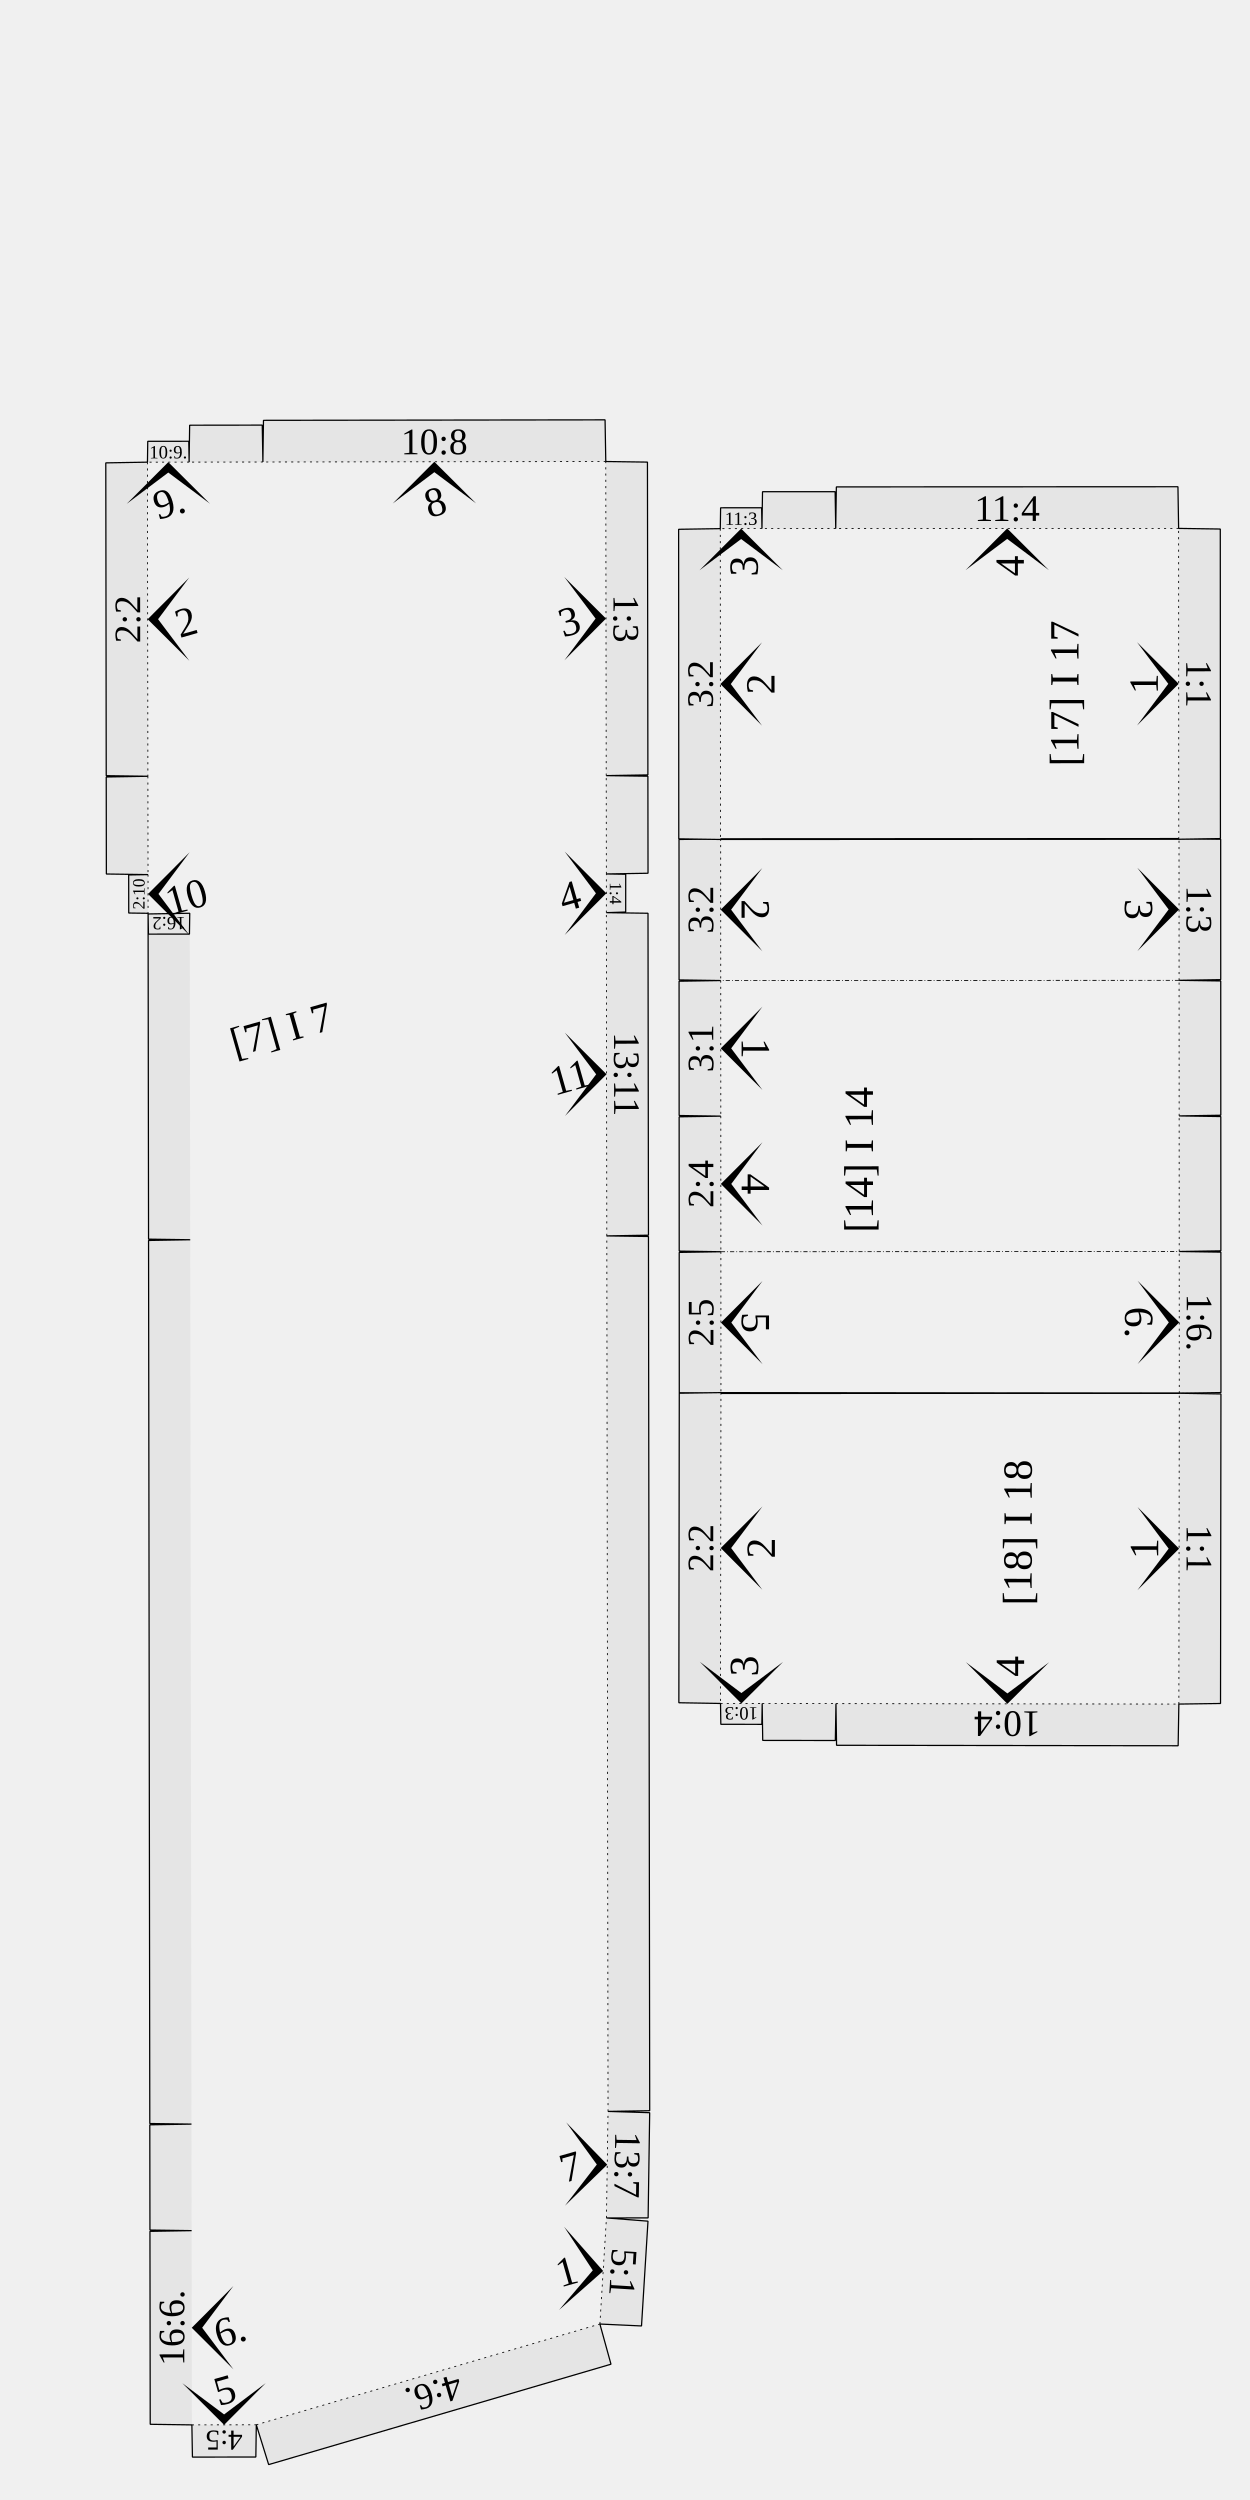
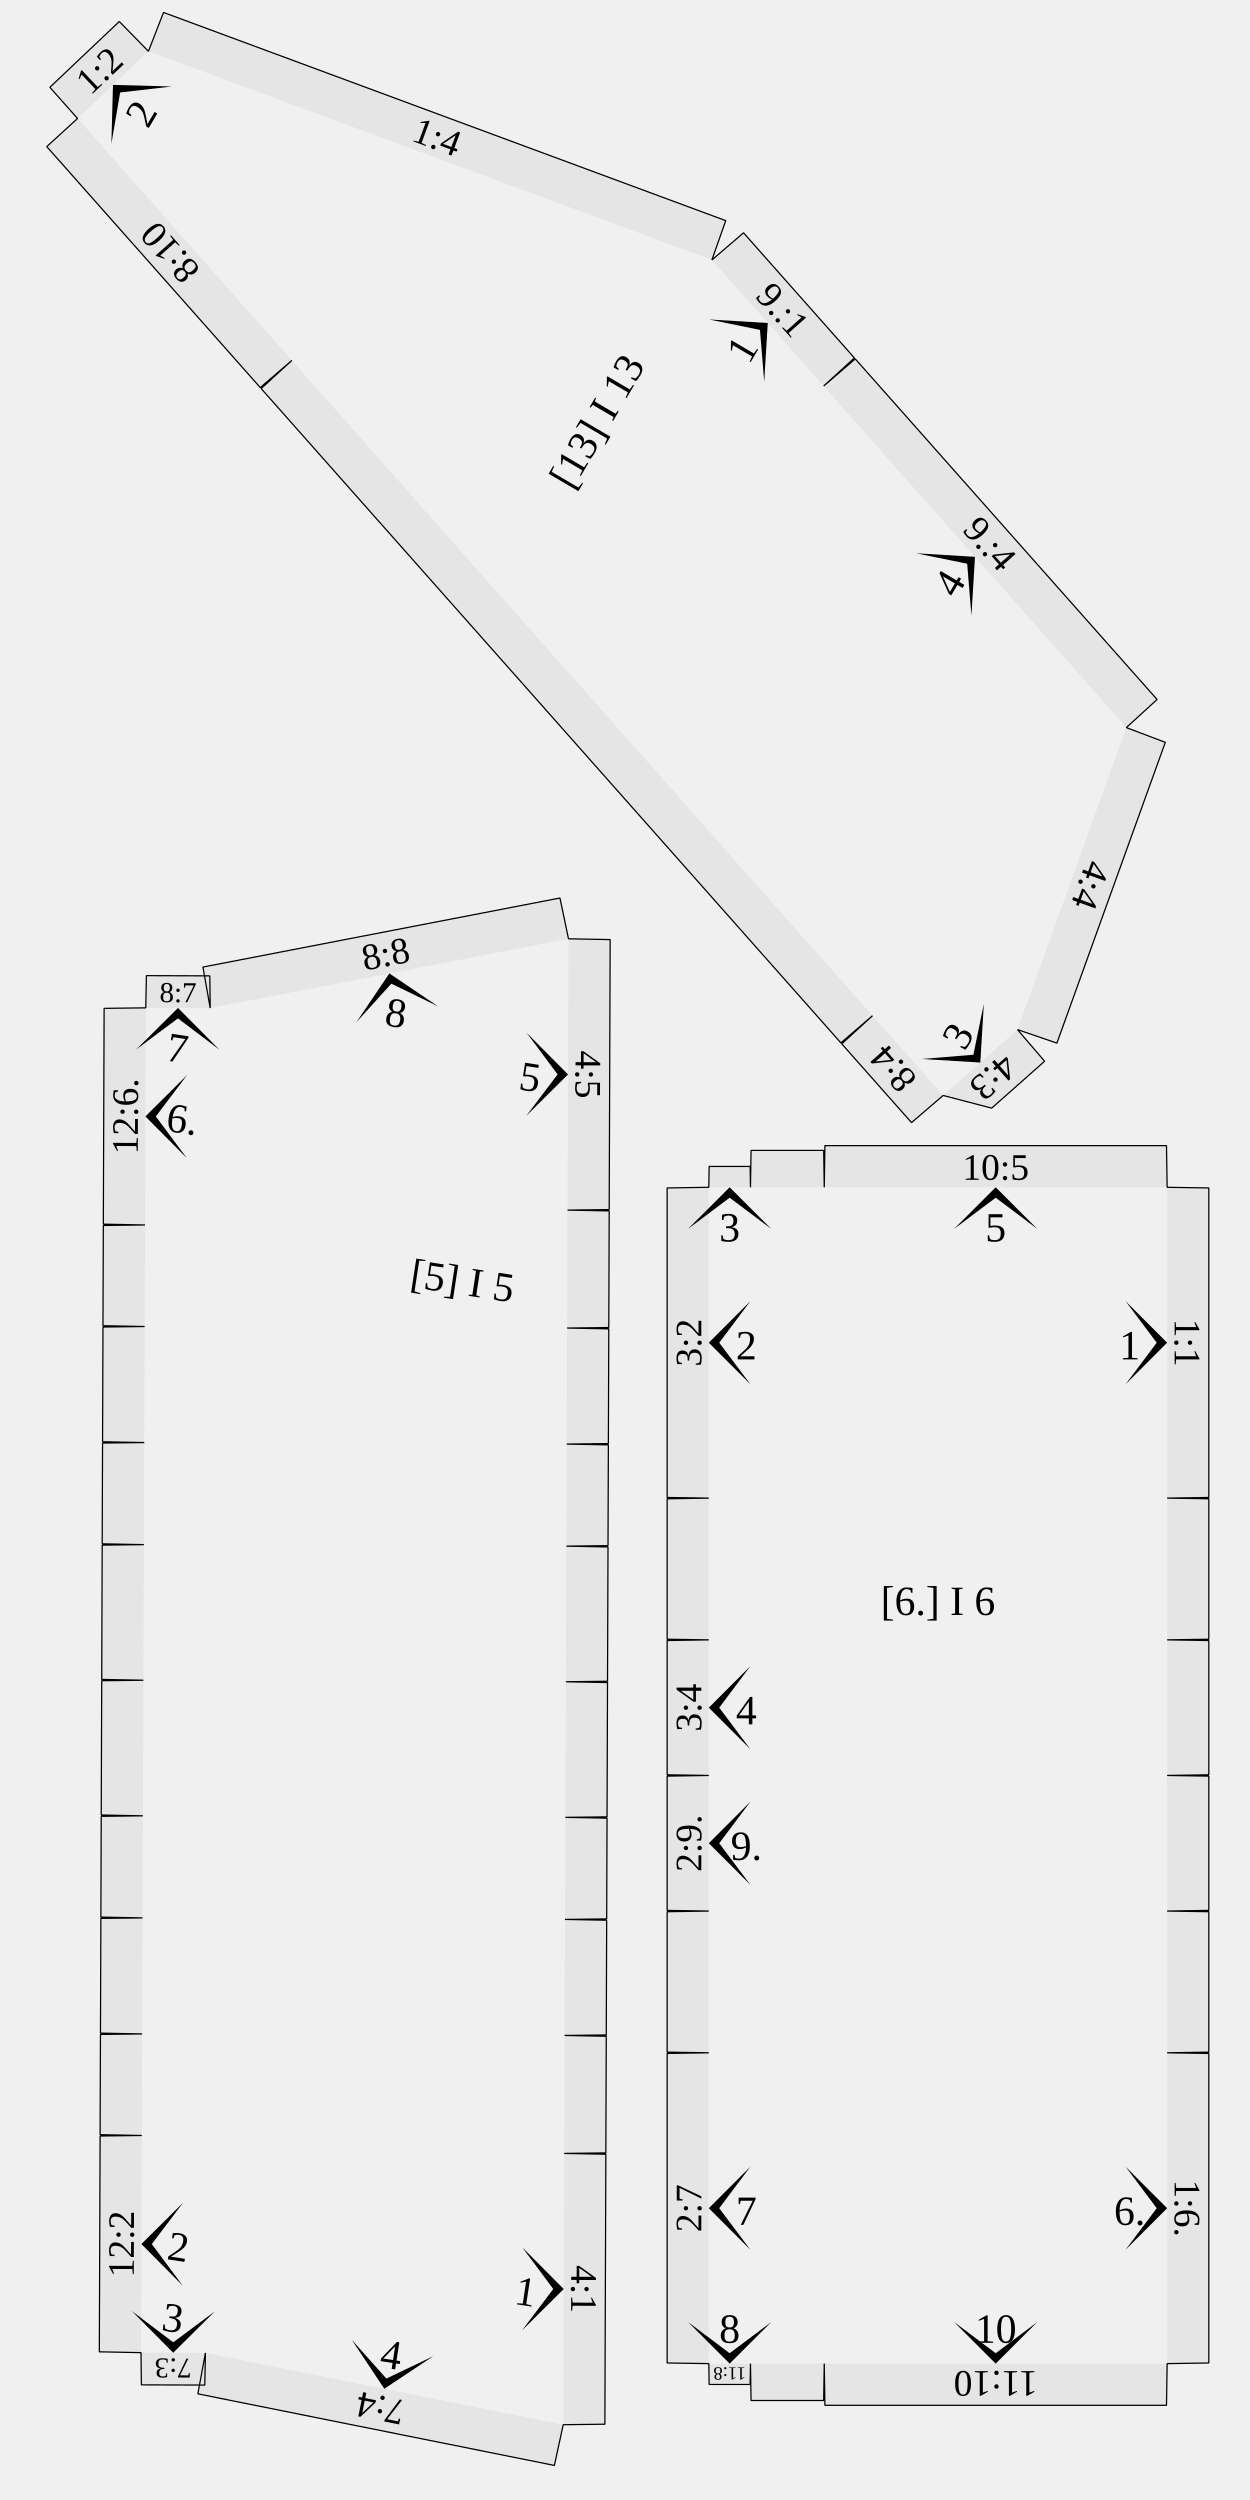
- <svg xmlns="http://www.w3.org/2000/svg" version="1.1" width="300.00mm" height="600.00mm" viewBox="0 0 300.00 600.00" id="svg2630">
-   <defs id="defs2634" />
-   <style type="text/css" id="style2476">
+ <svg xmlns="http://www.w3.org/2000/svg" version="1.1" width="300.00mm" height="600.00mm" viewBox="0 0 300.00 600.00" id="svg932">
+   <defs id="defs936" />
+   <style type="text/css" id="style824">
    path {
        fill: none;
        stroke-linecap: butt;
        stroke-linejoin: bevel;
        stroke-dasharray: none;
    }
    path.outer {
        stroke: #000000;
        stroke-dasharray: none;
        stroke-dashoffset: 0;
        stroke-width: 0.3;
        stroke-opacity: 1.0;
    }
    path.convex {
        stroke: #000000;
        stroke-dasharray: 0.50,1.00;
        stroke-dashoffset:0;
        stroke-width:0.2;
        stroke-opacity: 1.0
    }
    path.concave {
        stroke: #000000;
        stroke-dasharray: 1.00,0.50,0.20,0.50;
        stroke-dashoffset: 0;
        stroke-width: 0.2;
        stroke-opacity: 1.0
    }
    path.freestyle {
        stroke: #000000;
        stroke-dasharray: none;
        stroke-dashoffset: 0;
        stroke-width: 0.2;
        stroke-opacity: 1.0
    }
    path.outer_background {
        stroke: #ffffff;
        stroke-opacity: 1.0;
        stroke-width: 0.5
    }
    path.inner_background {
        stroke: #ffffff;
        stroke-opacity: 1.0;
        stroke-width: 0.2
    }
    path.sticker {
        fill: #e5e5e5;
        stroke: none;
        fill-opacity: 1.0;
    }
    path.arrow {
        fill: #000000;
    }
    text {
        font-style: normal;
        fill: #000000;
        fill-opacity: 1.0;
        stroke: none;
    }
    text, tspan {
        text-anchor:middle;
    }
    </style>
-   <g id="g2628" transform="rotate(-15.86106,85.38667,461.3402)">
-     <text transform="translate(126.7477,253.6557)" style="font-size:10px" id="text2480">
-       <tspan id="tspan2478">[7] I 7</tspan>
-     </text>
-     <path class="sticker" d="m 106.141,205.852 -9.58,-2.871 6.333,-22.409 9.666,2.568 z m 17.72,340.194 9.38,3.47 -8.37,23.767 -9.484,-3.174 z m -11.302,-362.905 -9.58,-2.871 20.416,-72.242 9.666,2.568 z m 126.355,-42.63 9.58,2.871 -20.415,72.242 -9.666,-2.568 z m -50.557,178.841 9.58,2.871 -57.056,201.903 -9.666,-2.568 z m 23.638,-83.585 4.447,1.341 -2.48,8.714 -4.509,-1.122 z m -98.757,-18.256 -1.435,4.79 -9.472,-2.677 1.284,-4.833 z m -83.779,353.325 -2.219,7.407 -14.645,-4.139 1.985,-7.473 z M 14.58,566.63 5,563.76 l 12.593,-44.561 9.666,2.568 z m 116.636,-45.074 9.532,3.027 -7.264,24.188 -9.623,-2.726 z m -103.958,0.21 -9.58,-2.871 6.867,-24.3 9.666,2.568 z M 159.721,118.131 l 2.871,-9.58 78.891,22.294 -2.568,9.666 z m -26.66,-7.535 1.435,-4.79 9.472,2.677 -1.284,4.833 z m -29.446,104.194 -4.449,-1.333 2.486,-8.798 4.489,1.193 z m 114.799,-1.736 9.58,2.871 -6.333,22.409 -9.666,-2.568 z m -184.203,284.11 -9.58,-2.871 57.634,-203.946 9.666,2.568 z m 81.176,72.945 -0.073,10.001 -85.614,0.724 -0.242,-9.998 z m 27.297,-456.793 2.541,-8.481 16.769,4.739 -2.274,8.556 z m 66.769,131.384 9.58,2.871 -21.01,74.349 -9.666,-2.568 z m -117.524,48.216 -9.58,-2.871 21.223,-75.103 9.666,2.568 z" id="path2482" />
-     <path class="convex" d="M 218.414,213.055 238.915,140.51 m 0,0 -79.193,-22.379 m 52.275,117.635 6.418,-22.711 m -8.96,31.645 2.542,-8.934 m -23.638,83.585 21.096,-74.651 m -78.238,276.857 57.142,-202.206 m -64.496,226.695 7.354,-24.489 M 29.46,570.835 115.388,570.109 m 0,0 8.474,-24.063 M 159.721,118.131 142.685,113.316 M 14.58,566.63 29.46,570.835 M 142.685,113.316 l -9.623,-2.72 m 0,0 -20.502,72.544 m 0,0 -6.418,22.711 m 0,0 -2.526,8.938" id="path2484" />
-     <path class="outer" d="m 219.034,247.57 -21.01,74.349 -9.666,-2.568 9.58,2.871 -57.056,201.903 -9.666,-2.568 9.532,3.027 -7.264,24.188 -9.623,-2.726 9.38,3.47 -8.37,23.767 -9.484,-3.174 -0.073,10.001 -85.614,0.724 -0.242,-9.998 -2.219,7.407 -14.645,-4.139 1.985,-7.473 L 5,563.76 l 12.593,-44.561 9.666,2.568 -9.58,-2.871 6.867,-24.3 9.666,2.568 -9.58,-2.871 57.634,-203.946 9.666,2.568 -9.58,-2.871 21.223,-75.103 9.666,2.568 -1.435,4.79 -9.472,-2.677 1.284,-4.833 -4.449,-1.333 2.486,-8.798 4.489,1.193 -9.58,-2.871 6.333,-22.409 9.666,2.568 -9.58,-2.871 20.416,-72.242 9.666,2.568 1.435,-4.79 9.472,2.677 -1.284,4.833 2.541,-8.481 16.769,4.739 -2.274,8.556 2.871,-9.58 78.891,22.294 -2.568,9.666 9.58,2.871 -20.415,72.242 -9.666,-2.568 9.58,2.871 -6.333,22.409 -9.666,-2.568 4.447,1.341 -2.48,8.714 -4.509,-1.122 z" id="path2486" />
-     <g id="g2494">
-       <path transform="matrix(-3.321754,9.432176,-9.432176,-3.321754,119.6247,558.0774)" class="arrow" d="M 0,0 1,1 0,0.25 -1,1 Z" id="path2488" />
-       <text transform="translate(111.1357,559.0878)" style="font-size:10px" id="text2492">
-         <tspan id="tspan2490">1</tspan>
-       </text>
-     </g>
-     <text transform="rotate(109.4008,-137.1178,322.2875)" style="font-size:9px" id="text2498">
-       <tspan id="tspan2496">5:1</tspan>
-     </text>
-     <g id="g2506">
-       <path transform="matrix(2.719551,-9.623099,9.623099,2.719551,122.8107,146.8683)" class="arrow" d="M 0,0 1,1 0,0.25 -1,1 Z" id="path2500" />
-       <text transform="translate(131.4715,153.3159)" style="font-size:10px" id="text2504">
-         <tspan id="tspan2502">2</tspan>
-       </text>
-     </g>
-     <text transform="rotate(-74.21937,157.279,-6.829763)" style="font-size:9px" id="text2510">
-       <tspan id="tspan2508">2:2</tspan>
-     </text>
-     <g id="g2518">
-       <path transform="matrix(-2.719424,9.623136,-9.623136,-2.719424,228.6647,176.7824)" class="arrow" d="M 0,0 1,1 0,0.25 -1,1 Z" id="path2512" />
-       <text transform="translate(220.0038,178.3349)" style="font-size:10px" id="text2516">
-         <tspan id="tspan2514">3</tspan>
-       </text>
-     </g>
-     <text transform="rotate(105.7798,48.13907,175.7916)" style="font-size:9px" id="text2522">
-       <tspan id="tspan2520">1:3</tspan>
-     </text>
-     <g id="g2530">
-       <path transform="matrix(-2.737145,9.61811,-9.61811,-2.737145,210.7251,240.2329)" class="arrow" d="M 0,0 1,1 0,0.25 -1,1 Z" id="path2524" />
-       <text transform="translate(202.0688,241.7695)" style="font-size:10px" id="text2528">
-         <tspan id="tspan2526">4</tspan>
-       </text>
-     </g>
-     <text transform="rotate(105.8854,14.97548,200.0962)" style="font-size:4.18px" id="text2534">
-       <tspan id="tspan2532">1:4</tspan>
-     </text>
-     <text transform="matrix(-0.962312,-0.27195,0.27195,-0.962312,108.1824,217.0164)" style="font-size:4.5px" id="text2538">
-       <tspan id="tspan2536">16:2</tspan>
-     </text>
-     <g id="g2546">
-       <path transform="matrix(-9.623137,-2.71942,2.71942,-9.623137,22.01999,568.7328)" class="arrow" d="M 0,0 1,1 0,0.25 -1,1 Z" id="path2540" />
-       <text transform="translate(24.46747,564.072)" style="font-size:10px" id="text2544">
-         <tspan id="tspan2542">5</tspan>
-       </text>
-     </g>
-     <text transform="rotate(-164.2201,50.32172,283.5364)" style="font-size:6.96px" id="text2550">
-       <tspan id="tspan2548">4:5</tspan>
-     </text>
-     <g id="g2558">
-       <path transform="matrix(2.719422,-9.623136,9.623136,2.719422,20.91946,544.1987)" class="arrow" d="M 0,0 1,1 0,0.25 -1,1 Z" id="path2552" />
-       <text transform="translate(29.58029,550.6462)" style="font-size:10px" id="text2556">
-         <tspan id="tspan2554">6.</tspan>
-       </text>
-     </g>
-     <text transform="rotate(-74.22015,368.9185,259.174)" style="font-size:9px" id="text2562">
-       <tspan id="tspan2560">16:6.</tspan>
-     </text>
-     <g id="g2570">
-       <path transform="matrix(-2.876253,9.577431,-9.577431,-2.876253,127.5391,533.8012)" class="arrow" d="M 0,0 1,1 0,0.25 -1,1 Z" id="path2564" />
-       <text transform="translate(118.9194,535.2126)" style="font-size:10px" id="text2568">
-         <tspan id="tspan2566">7</tspan>
-       </text>
-     </g>
-     <text transform="rotate(106.7158,-134.0833,315.2328)" style="font-size:9px" id="text2574">
-       <tspan id="tspan2572">13:7</tspan>
-     </text>
-     <g id="g2582">
-       <path transform="matrix(9.623136,2.719424,-2.719424,9.623136,199.3182,129.3205)" class="arrow" d="M 0,0 1,1 0,0.25 -1,1 Z" id="path2576" />
-       <text transform="translate(196.8707,141.9813)" style="font-size:10px" id="text2580">
-         <tspan id="tspan2578">8</tspan>
-       </text>
-     </g>
-     <text transform="rotate(15.77985,-360.4313,784.6927)" style="font-size:9px" id="text2586">
-       <tspan id="tspan2584">10:8</tspan>
-     </text>
-     <g id="g2594">
-       <path transform="matrix(9.623083,2.719608,-2.719608,9.623083,137.873,111.9559)" class="arrow" d="M 0,0 1,1 0,0.25 -1,1 Z" id="path2588" />
-       <text transform="translate(135.4254,124.6167)" style="font-size:10px" id="text2592">
-         <tspan id="tspan2590">9.</tspan>
-       </text>
-     </g>
-     <text transform="rotate(15.781,-331.7194,553.8331)" style="font-size:4.5px" id="text2598">
-       <tspan id="tspan2596">10:9.</tspan>
-     </text>
-     <g id="g2606">
-       <path transform="matrix(2.71965,-9.623071,9.623071,2.71965,104.8784,210.3212)" class="arrow" d="M 0,0 1,1 0,0.25 -1,1 Z" id="path2600" />
-       <text transform="translate(113.5392,216.7689)" style="font-size:10px" id="text2604">
-         <tspan id="tspan2602">10</tspan>
-       </text>
-     </g>
-     <text transform="rotate(-74.21877,190.8866,36.26516)" style="font-size:4.18px" id="text2610">
-       <tspan id="tspan2608">2:10</tspan>
-     </text>
-     <text transform="rotate(179.5157,35.01014,286.2891)" style="font-size:9px" id="text2614">
-       <tspan id="tspan2612">4:6.</tspan>
-     </text>
-     <g id="g2622">
-       <path transform="matrix(-2.719422,9.623136,-9.623136,-2.719422,198.906,282.0254)" class="arrow" d="M 0,0 1,1 0,0.25 -1,1 Z" id="path2616" />
-       <text transform="translate(190.2452,283.5779)" style="font-size:10px" id="text2620">
-         <tspan id="tspan2618">11</tspan>
-       </text>
-     </g>
-     <text transform="rotate(105.7798,-6.55216,217.1559)" style="font-size:9px" id="text2626">
-       <tspan id="tspan2624">13:11</tspan>
+   <g id="g1122" transform="rotate(8.690846,88.75119,379.1288)">
+     <text style="font-size:10px" id="text828" x="99.885" y="308.191">
+       <tspan id="tspan826">[5] I 5</tspan>
+     </text>
+     <path class="sticker" d="m 138.966,396.226 9.914,-1.32 4.756,31.876 -9.867,1.631 z m 8.418,56.416 9.914,-1.32 4.063,27.232 -9.867,1.631 z m 4.11,27.543 9.914,-1.32 4.131,27.688 -9.867,1.631 z m 4.178,27.998 9.914,-1.32 9.563,64.089 -9.867,1.631 z m -93.172,62.614 -9.914,1.32 -7.644,-51.231 9.867,-1.631 z m -11.288,-75.648 -9.914,1.32 -4.063,-27.232 9.867,-1.631 z m -7.725,-51.772 -9.914,1.32 -4.756,-31.876 9.867,-1.631 z m 34.306,125.139 1.021,7.664 -15.052,2.246 -1.261,-7.628 z m -22.983,-49.26 -9.914,1.32 -3.551,-23.796 9.867,-1.631 z m 88.96,-90.843 9.914,-1.32 3.569,23.919 -9.867,1.631 z m -96.667,39.193 -9.914,1.32 -3.569,-23.919 9.867,-1.631 z m 118.18,104.977 -0.621,9.982 -87.176,-4.053 0.307,-9.997 z m -31.118,-208.543 9.914,-1.32 4.756,31.876 -9.867,1.631 z m -7.725,-51.772 9.914,-1.32 4.063,27.232 -9.867,1.631 z m -4.178,-27.998 9.914,-1.32 4.131,27.688 -9.867,1.631 z m -9.609,-64.4 9.914,-1.32 9.563,64.089 -9.867,1.631 z M 22.558,303.124 12.644,304.445 5,253.214 l 9.867,-1.631 z m 7.707,51.649 -9.914,1.32 -4.063,-27.232 9.867,-1.631 z m 8.418,56.416 -9.914,1.32 -4.756,-31.876 9.867,-1.631 z M 14.867,251.583 l -1.021,-7.664 15.052,-2.246 1.261,7.628 z m 11.288,75.648 -9.914,1.32 -3.551,-23.796 9.867,-1.631 z m 104.392,12.579 9.914,-1.32 3.569,23.919 -9.867,1.631 z m -96.667,39.193 -9.914,1.32 -3.569,-23.919 9.867,-1.631 z m -3.721,-129.702 -3.212,-9.471 82.195,-29.326 3.508,9.366 z" id="path830" />
+     <path class="outer" d="m 52.585,572.117 -7.644,-51.231 9.867,-1.631 -9.914,1.32 -3.551,-23.796 9.867,-1.631 -9.914,1.32 -4.063,-27.232 9.867,-1.631 -9.914,1.32 -3.569,-23.919 9.867,-1.631 -9.914,1.32 -4.756,-31.876 9.867,-1.631 -9.914,1.32 -4.756,-31.876 9.867,-1.631 -9.914,1.32 -3.569,-23.919 9.867,-1.631 -9.914,1.32 -4.063,-27.232 9.867,-1.631 -9.914,1.32 -3.551,-23.796 9.867,-1.631 -9.914,1.32 L 5,253.214 l 9.867,-1.631 -1.021,-7.664 15.052,-2.246 1.261,7.628 -3.212,-9.471 82.195,-29.326 3.508,9.366 9.914,-1.32 9.563,64.089 -9.867,1.631 9.914,-1.32 4.131,27.688 -9.867,1.631 9.914,-1.32 4.063,27.232 -9.867,1.631 9.914,-1.32 3.569,23.919 -9.867,1.631 9.914,-1.32 4.756,31.876 -9.867,1.631 9.914,-1.32 4.756,31.876 -9.867,1.631 9.914,-1.32 3.569,23.919 -9.867,1.631 9.914,-1.32 4.063,27.232 -9.867,1.631 9.914,-1.32 4.131,27.688 -9.867,1.631 9.914,-1.32 9.563,64.089 -9.867,1.631 -0.621,9.982 -87.176,-4.053 0.307,-9.997 1.021,7.664 -15.052,2.246 -1.261,-7.628 z" id="path832" />
+     <g id="g840">
+       <path transform="matrix(1.475819,9.890498,-9.890498,1.475819,160.4762,540.3826)" class="arrow" d="M 0,0 1,1 0,0.25 -1,1 Z" id="path834" />
+       <text transform="translate(151.5747,545.7109)" style="font-size:10px" id="text838">
+         <tspan id="tspan836">1</tspan>
+       </text>
+     </g>
+     <text transform="rotate(81.51318)" style="font-size:9px" id="text844" x="558.149" y="-80.768">
+       <tspan id="tspan842">4:1</tspan>
+     </text>
+     <g id="g852">
+       <path transform="matrix(-1.475818,-9.890499,9.890499,-1.475818,58.65363,545.0258)" class="arrow" d="M 0,0 1,1 0,0.25 -1,1 Z" id="path846" />
+       <text transform="translate(67.55508,547.6975)" style="font-size:10px" id="text850">
+         <tspan id="tspan848">2</tspan>
+       </text>
+     </g>
+     <text transform="rotate(-98.48682)" style="font-size:9px" id="text856" x="-547.714" y="-24.225">
+       <tspan id="tspan854">12:2</tspan>
+     </text>
+     <g id="g864">
+       <path transform="matrix(-9.890497,1.475824,-1.475824,-9.890497,70.14528,569.6556)" class="arrow" d="M 0,0 1,1 0,0.25 -1,1 Z" id="path858" />
+       <text transform="translate(68.81704,564.7541)" style="font-size:10px" id="text862">
+         <tspan id="tspan860">3</tspan>
+       </text>
+     </g>
+     <text transform="rotate(171.5132)" style="font-size:6.96px" id="text868" x="14.694" y="-575.161">
+       <tspan id="tspan866">7:3</tspan>
+     </text>
+     <g id="g876">
+       <path transform="matrix(-9.989209,-0.464439,0.464439,-9.989209,121.5362,570.5485)" class="arrow" d="M 0,0 1,1 0,0.25 -1,1 Z" id="path870" />
+       <text transform="translate(121.9542,565.5582)" style="font-size:10px" id="text874">
+         <tspan id="tspan872">4</tspan>
+       </text>
+     </g>
+     <text transform="rotate(-177.338)" style="font-size:9px" id="text880" x="-147.904" y="-566.088">
+       <tspan id="tspan878">7:4</tspan>
+     </text>
+     <g id="g888">
+       <path transform="matrix(1.475816,9.890499,-9.890499,1.475816,117.4553,252.0694)" class="arrow" d="M 0,0 1,1 0,0.25 -1,1 Z" id="path882" />
+       <text transform="translate(108.5539,257.3976)" style="font-size:10px" id="text886">
+         <tspan id="tspan884">5</tspan>
+       </text>
+     </g>
+     <text transform="rotate(81.51318)" style="font-size:9px" id="text892" x="266.643" y="-80.768">
+       <tspan id="tspan890">4:5</tspan>
+     </text>
+     <g id="g900">
+       <path transform="matrix(-1.475818,-9.890499,9.890499,-1.475818,18.71272,277.3537)" class="arrow" d="M 0,0 1,1 0,0.25 -1,1 Z" id="path894" />
+       <text transform="translate(27.61417,280.0255)" style="font-size:10px" id="text898">
+         <tspan id="tspan896">6.</tspan>
+       </text>
+     </g>
+     <text transform="rotate(-98.48682)" style="font-size:9px" id="text904" x="-277.078" y="-24.225">
+       <tspan id="tspan902">12:6.</tspan>
+     </text>
+     <g id="g912">
+       <path transform="matrix(9.890498,-1.475822,1.475822,9.890498,22.51358,250.442)" class="arrow" d="M 0,0 1,1 0,0.25 -1,1 Z" id="path906" />
+       <text transform="translate(23.84182,263.3435)" style="font-size:10px" id="text910">
+         <tspan id="tspan908">7</tspan>
+       </text>
+     </g>
+     <text transform="rotate(-8.486824)" style="font-size:6.96px" id="text916" x="-14.693" y="249.631">
+       <tspan id="tspan914">8:7</tspan>
+     </text>
+     <g id="g924">
+       <path transform="matrix(9.418487,-3.360373,3.360373,9.418487,71.40524,234.5854)" class="arrow" d="M 0,0 1,1 0,0.25 -1,1 Z" id="path918" />
+       <text transform="translate(74.42957,247.062)" style="font-size:10px" id="text922">
+         <tspan id="tspan920">8</tspan>
+       </text>
+     </g>
+     <text transform="rotate(-19.63561)" style="font-size:9px" id="text928" x="-11.576" y="243.139">
+       <tspan id="tspan926">8:8</tspan>
    </text>
  </g>
-   <g id="g5880" transform="rotate(89.97135,364.44,110.6568)">
-     <text style="font-size:10px" id="text4876" x="-532.046" y="-265.663" transform="scale(-1)">
-       <tspan id="tspan4874">[14] I 14</tspan>
-     </text>
-     <path class="sticker" d="m 489.019,192.182 0.157,-10 h 32.228 l 0.157,10 z m 32.543,110 -0.157,10 h -32.228 l -0.157,-10 z m -32.543,0 -0.157,10 h -33.703 l -0.157,-10 z m -34.017,-110 0.157,-10 h 33.703 l 0.157,10 z m 66.56,0 0.157,-10 h 32.228 l 0.157,10 z m 32.543,110 -0.157,10 h -32.228 l -0.157,-10 z m 34.017,-3e-5 -0.157,10 h -33.703 l -0.157,-10 z m -34.017,-110 0.157,-10 h 33.703 l 0.157,10 z" id="path4878" />
-     <path class="convex" d="m 554.104,192.182 h -32.543 m -10e-6,110 h 32.543 m -65.085,0 h 32.543 m 10e-6,-110 H 489.019 m -34.017,110 h 34.017 m 0,-110 h -34.017 m 133.119,0 h -34.017 m -1e-5,110 34.017,-3e-5" id="path4880" />
-     <path class="concave" d="m 554.104,302.182 1e-5,-110 m -65.085,0 v 110" id="path4882" />
-     <path class="outer" d="m 455.002,192.182 0.157,-10 h 33.703 l 0.157,10 0.157,-10 h 32.228 l 0.157,10 0.157,-10 h 32.228 l 0.157,10 0.157,-10 h 33.703 l 0.157,10 v 110 l -0.157,10 h -33.703 l -0.157,-10 -0.157,10 h -32.228 l -0.157,-10 -0.157,10 h -32.228 l -0.157,-10 -0.157,10 h -33.703 l -0.157,-10 z" id="path4884" />
-     <g id="g4892" transform="translate(450.0016,153.9623)">
-       <path transform="matrix(-10,0,0,-10,55.28827,148.2195)" class="arrow" d="M 0,0 1,1 0,0.25 -1,1 Z" id="path4886" />
-       <text transform="translate(55.28827,143.2195)" style="font-size:10px" id="text4890">
-         <tspan id="tspan4888">1</tspan>
-       </text>
-     </g>
-     <text transform="scale(-1)" style="font-size:9px" id="text4896" x="-505.29" y="-303.982">
-       <tspan id="tspan4894">3:1</tspan>
-     </text>
-     <g id="g4904" transform="translate(450.0016,153.9623)">
-       <path transform="matrix(-10,0,0,-10,22.00848,148.2195)" class="arrow" d="M 0,0 1,1 0,0.25 -1,1 Z" id="path4898" />
-       <text transform="translate(22.00848,143.2195)" style="font-size:10px" id="text4902">
-         <tspan id="tspan4900">2</tspan>
-       </text>
-     </g>
-     <text transform="scale(-1)" style="font-size:9px" id="text4908" x="-472.01" y="-303.982">
-       <tspan id="tspan4906">3:2</tspan>
-     </text>
-     <g id="g4916" transform="translate(450.0016,153.9623)">
-       <path transform="matrix(10,0,0,10,22.00848,38.21951)" class="arrow" d="M 0,0 1,1 0,0.25 -1,1 Z" id="path4910" />
-       <text transform="translate(22.00848,51.21952)" style="font-size:10px" id="text4914">
-         <tspan id="tspan4912">3</tspan>
-       </text>
-     </g>
-     <text style="font-size:9px" id="text4920" x="472.01" y="190.382">
-       <tspan id="tspan4918">1:3</tspan>
-     </text>
-     <g id="g4928" transform="translate(450.0016,153.9623)">
-       <path transform="matrix(-10,0,0,-10,87.8309,148.2195)" class="arrow" d="M 0,0 1,1 0,0.25 -1,1 Z" id="path4922" />
-       <text transform="translate(87.8309,143.2195)" style="font-size:10px" id="text4926">
-         <tspan id="tspan4924">4</tspan>
-       </text>
-     </g>
-     <text transform="scale(-1)" style="font-size:9px" id="text4932" x="-537.833" y="-303.982">
-       <tspan id="tspan4930">2:4</tspan>
-     </text>
-     <g id="g4940" transform="translate(450.0016,153.9623)">
-       <path transform="matrix(-10,4e-6,-4e-6,-10,121.1107,148.2195)" class="arrow" d="M 0,0 1,1 0,0.25 -1,1 Z" id="path4934" />
-       <text transform="translate(121.1107,143.2195)" style="font-size:10px" id="text4938">
-         <tspan id="tspan4936">5</tspan>
-       </text>
-     </g>
-     <text transform="scale(-1)" style="font-size:9px" id="text4944" x="-571.112" y="-303.982">
-       <tspan id="tspan4942">2:5</tspan>
-     </text>
-     <g id="g4952" transform="translate(450.0016,153.9623)">
-       <path transform="matrix(10,-2e-6,2e-6,10,121.1107,38.21951)" class="arrow" d="M 0,0 1,1 0,0.25 -1,1 Z" id="path4946" />
-       <text transform="translate(121.1107,51.21952)" style="font-size:10px" id="text4950">
-         <tspan id="tspan4948">6.</tspan>
-       </text>
-     </g>
-     <text style="font-size:9px" id="text4956" x="571.112" y="190.382">
-       <tspan id="tspan4954">1:6.</tspan>
-     </text>
-     <g id="g5361" transform="rotate(-179.8934,500.7797,171.2515)">
-       <text style="font-size:10px" id="text4962" x="379.911" y="115.12">
-         <tspan id="tspan4960">[18] I 18</tspan>
-       </text>
-       <path class="sticker" d="m 413.4,150.484 -0.157,10 H 338.955 l -0.157,-10 z m -74.602,-110 0.157,-10 h 74.288 l 0.157,10 z m 3e-5,10 -5,-0.079 -3e-5,-9.843 5,-0.079 z m 0,17.705 -8.853,-0.139 V 50.623 l 8.853,-0.139 z m -3e-5,82.295 -10,-0.157 3e-5,-81.981 10,-0.157 z" id="path4964" />
-       <path class="convex" d="m 338.798,68.189 -3e-5,82.295 m 0,0 h 74.602 M 338.798,50.484 V 68.189 m 74.602,-27.705 h -74.602 m 0,0 3e-5,10" id="path4966" />
-       <path class="outer" d="m 413.4,150.484 -0.157,10 H 338.955 l -0.157,-10 -10,-0.157 3e-5,-81.981 10,-0.157 -8.853,-0.139 V 50.623 l 8.853,-0.139 -5,-0.079 -3e-5,-9.843 5,-0.079 0.157,-10 h 74.288 l 0.157,10 v 10 17.705 z" id="path4968" />
-       <g id="g4976" transform="translate(188.6792,2.264151)">
-         <path transform="matrix(-10,-1e-6,1e-6,-10,187.42,148.2195)" class="arrow" d="M 0,0 1,1 0,0.25 -1,1 Z" id="path4970" />
-         <text transform="translate(187.42,143.2195)" style="font-size:10px" id="text4974">
-           <tspan id="tspan4972">1</tspan>
-         </text>
-       </g>
-       <text transform="scale(-1)" style="font-size:9px" id="text4980" x="-376.099" y="-152.284">
-         <tspan id="tspan4978">1:1</tspan>
-       </text>
-       <g id="g4988" transform="translate(188.6792,2.264151)">
-         <path transform="matrix(10,1e-6,-1e-6,10,187.42,38.21951)" class="arrow" d="M 0,0 1,1 0,0.25 -1,1 Z" id="path4982" />
-         <text transform="translate(187.42,51.21952)" style="font-size:10px" id="text4986">
-           <tspan id="tspan4984">2</tspan>
-         </text>
-       </g>
-       <text style="font-size:9px" id="text4992" x="376.099" y="38.684">
-         <tspan id="tspan4990">2:2</tspan>
-       </text>
-       <g id="g5000" transform="translate(188.6792,2.264151)">
-         <path transform="matrix(-2.9e-5,-10,10,-2.9e-5,150.1192,43.2195)" class="arrow" d="M 0,0 1,1 0,0.25 -1,1 Z" id="path4994" />
-         <text transform="translate(159.1192,47.21951)" style="font-size:10px" id="text4998">
-           <tspan id="tspan4996">3</tspan>
-         </text>
-       </g>
-       <text transform="rotate(-90.00017)" style="font-size:4.5px" id="text5004" x="-45.485" y="337.898">
-         <tspan id="tspan5002">10:3</tspan>
-       </text>
-       <g id="g5012" transform="translate(188.6792,2.264151)">
-         <path transform="matrix(4e-6,-9.999999,9.999999,4e-6,150.1192,107.0721)" class="arrow" d="M 0,0 1,1 0,0.25 -1,1 Z" id="path5006" />
-         <text transform="translate(159.1192,111.0721)" style="font-size:10px" id="text5010">
-           <tspan id="tspan5008">4</tspan>
-         </text>
-       </g>
-       <text transform="rotate(-90)" style="font-size:9px" id="text5016" x="-109.336" y="336.998">
-         <tspan id="tspan5014">10:4</tspan>
-       </text>
-     </g>
-     <g id="g3597" transform="rotate(180,394.63,170.2277)">
-       <text style="font-size:10px" id="text2845" x="369.1" y="124.177">
-         <tspan id="tspan2843">[17] I 17</tspan>
-       </text>
-       <path class="sticker" d="m 408.703,148.22 -0.157,10 h -74.288 l -0.157,-10 z m -74.602,-110 0.157,-10 h 74.288 l 0.157,10 z m 74.602,0 5,0.079 v 9.843 l -5,0.079 z m -3e-5,10 8.853,0.139 v 17.427 l -8.853,0.139 z m 0,17.705 10,0.157 V 148.062 l -10,0.157 z" id="path2847" />
-       <path class="convex" d="M 408.703,65.925 V 48.22 m -74.602,100 74.602,3e-5 m 0,0 -3e-5,-82.295 m 0,-17.705 3e-5,-10 m 0,0 h -74.602" id="path2849" />
-       <path class="outer" d="m 417.555,48.359 v 17.427 l -8.853,0.139 10,0.157 V 148.062 l -10,0.157 -0.157,10 h -74.288 l -0.157,-10 V 65.925 48.219 38.22 l 0.157,-10 h 74.288 l 0.157,10 5,0.079 v 9.843 l -5,0.079 z" id="path2851" />
-       <g id="g2859" transform="translate(139.7)">
-         <path transform="matrix(-10,-1e-6,1e-6,-10,231.702,148.2195)" class="arrow" d="M 0,0 1,1 0,0.25 -1,1 Z" id="path2853" />
-         <text transform="translate(231.702,143.2195)" style="font-size:10px" id="text2857">
-           <tspan id="tspan2855">1</tspan>
-         </text>
-       </g>
-       <text transform="scale(-1)" style="font-size:9px" id="text2863" x="-371.402" y="-150.02">
-         <tspan id="tspan2861">1:1</tspan>
-       </text>
-       <g id="g2871" transform="translate(139.7)">
-         <path transform="matrix(10,1e-6,-1e-6,10,231.702,38.21951)" class="arrow" d="M 0,0 1,1 0,0.25 -1,1 Z" id="path2865" />
-         <text transform="translate(231.702,51.21952)" style="font-size:10px" id="text2869">
-           <tspan id="tspan2867">2</tspan>
-         </text>
-       </g>
-       <text style="font-size:9px" id="text2875" x="371.402" y="36.42">
-         <tspan id="tspan2873">3:2</tspan>
-       </text>
-       <g id="g2883" transform="translate(139.7)">
-         <path transform="matrix(-3.1e-5,10,-10,-3.1e-5,269.0029,43.21956)" class="arrow" d="M 0,0 1,1 0,0.25 -1,1 Z" id="path2877" />
-         <text transform="translate(260.0029,47.21951)" style="font-size:10px" id="text2881">
-           <tspan id="tspan2879">3</tspan>
-         </text>
-       </g>
-       <text transform="rotate(90.00017)" style="font-size:4.5px" id="text2887" x="43.218" y="-409.603">
-         <tspan id="tspan2885">11:3</tspan>
-       </text>
-       <g id="g2895" transform="translate(139.7)">
-         <path transform="matrix(3e-6,10,-10,3e-6,269.0029,107.0721)" class="arrow" d="M 0,0 1,1 0,0.25 -1,1 Z" id="path2889" />
-         <text transform="translate(260.0029,111.0721)" style="font-size:10px" id="text2893">
-           <tspan id="tspan2891">4</tspan>
-         </text>
-       </g>
-       <text transform="rotate(90)" style="font-size:9px" id="text2899" x="107.072" y="-410.503">
-         <tspan id="tspan2897">11:4</tspan>
-       </text>
-     </g>
+   <g id="g2304" transform="translate(153.1137,-3.727673)">
+     <text style="font-size:10px" id="text1645" x="72" y="391.331">
+       <tspan id="tspan1643">[6.] I 6</tspan>
+     </text>
+     <path class="sticker" d="m 127,288.677 10,0.157 3e-5,74.287 -10,0.157 z m -110,74.602 -10,-0.157 -7e-6,-74.287 10,-0.157 z m -7e-6,-74.602 0.079,-5 9.843,3e-5 0.079,5 z m 10,3e-5 0.139,-8.853 h 17.427 l 0.139,8.853 z m 100,108.619 10,0.157 3e-5,32.228 -10,0.157 z m -110,32.543 -10,-0.157 -7e-6,-32.228 10,-0.157 z m -7e-6,-32.543 -10,-0.157 -3.8e-5,-33.703 10,-0.157 z M 127,363.279 137,363.436 l 1e-5,33.703 -10,0.157 z m -82.295,-74.602 0.157,-10 81.981,-6e-5 0.157,10 z m 82.295,207.721 10,0.157 2e-5,74.288 -10,0.157 z m -110,74.602 -10,-0.157 -4.5e-5,-74.288 10,-0.157 z m 10,-2e-5 -0.079,5 -9.843,3e-5 -0.079,-5 z m 17.705,0 -0.139,8.853 H 27.139 l -0.139,-8.853 z m 82.295,-141.161 10,0.157 2e-5,32.228 -10,0.157 z m -110,32.543 -10,-0.157 -1.5e-5,-32.228 10,-0.157 z m 7e-6,34.017 -10,-0.157 -7e-6,-33.703 10,-0.157 z m 110,-34.017 10,0.157 1e-5,33.703 -10,0.157 z m 5e-5,108.619 -0.157,10 H 44.862 l -0.157,-10 z" id="path1647" />
+     <path class="outer" d="m 137,397.453 3e-5,32.228 -10,0.157 10,0.157 2e-5,32.228 -10,0.157 10,0.157 1e-5,33.703 -10,0.157 10,0.157 2e-5,74.288 -10,0.157 -0.157,10 H 44.862 l -0.157,-10 -0.139,8.853 H 27.139 l -0.139,-8.853 -0.079,5 -9.843,3e-5 -0.079,-5 -10,-0.157 -4.5e-5,-74.288 10,-0.157 -10,-0.157 -7e-6,-33.703 10,-0.157 -10,-0.157 -1.5e-5,-32.228 10,-0.157 -10,-0.157 -7e-6,-32.228 10,-0.157 -10,-0.157 -3.8e-5,-33.703 10,-0.157 -10,-0.157 -7e-6,-74.287 L 17,288.677 l 0.079,-5 9.843,3e-5 0.079,5 0.139,-8.853 h 17.427 l 0.139,8.853 0.157,-10 81.981,-6e-5 0.157,10 10,0.157 3e-5,74.287 -10,0.157 10,0.157 1e-5,33.703 -10,0.157 z" id="path1649" />
+     <g id="g1657">
+       <path transform="matrix(4e-6,10,-10,4e-6,127,325.9783)" class="arrow" d="M 0,0 1,1 0,0.25 -1,1 Z" id="path1651" />
+       <text transform="translate(118,329.9783)" style="font-size:10px" id="text1655">
+         <tspan id="tspan1653">1</tspan>
+       </text>
+     </g>
+     <text transform="rotate(90)" style="font-size:9px" id="text1661" x="325.978" y="-128.8">
+       <tspan id="tspan1659">1:1</tspan>
+     </text>
+     <g id="g1669">
+       <path transform="matrix(-1e-6,-10,10,-1e-6,17,325.9783)" class="arrow" d="M 0,0 1,1 0,0.25 -1,1 Z" id="path1663" />
+       <text transform="translate(26,329.9783)" style="font-size:10px" id="text1667">
+         <tspan id="tspan1665">2</tspan>
+       </text>
+     </g>
+     <text transform="rotate(-90)" style="font-size:9px" id="text1673" x="-325.978" y="15.2">
+       <tspan id="tspan1671">3:2</tspan>
+     </text>
+     <g id="g1681">
+       <path transform="matrix(10,2.6e-5,-2.6e-5,10,22,288.6775)" class="arrow" d="M 0,0 1,1 0,0.25 -1,1 Z" id="path1675" />
+       <text transform="translate(21.99997,301.6775)" style="font-size:10px" id="text1679">
+         <tspan id="tspan1677">3</tspan>
+       </text>
+     </g>
+     <g id="g1693">
+       <path transform="matrix(-4e-6,-10,10,-4e-6,17.00005,413.5674)" class="arrow" d="M 0,0 1,1 0,0.25 -1,1 Z" id="path1687" />
+       <text transform="translate(26.00005,417.5674)" style="font-size:10px" id="text1691">
+         <tspan id="tspan1689">4</tspan>
+       </text>
+     </g>
+     <text transform="rotate(-90)" style="font-size:9px" id="text1697" x="-413.567" y="15.2">
+       <tspan id="tspan1695">3:4</tspan>
+     </text>
+     <g id="g1705">
+       <path transform="matrix(10,-8e-6,8e-6,10,85.85258,288.6775)" class="arrow" d="M 0,0 1,1 0,0.25 -1,1 Z" id="path1699" />
+       <text transform="translate(85.85259,301.6775)" style="font-size:10px" id="text1703">
+         <tspan id="tspan1701">5</tspan>
+       </text>
+     </g>
+     <text style="font-size:9px" id="text1709" x="85.853" y="286.877">
+       <tspan id="tspan1707">10:5</tspan>
+     </text>
+     <g id="g1717">
+       <path transform="matrix(4e-6,10,-10,4e-6,127.0001,533.6991)" class="arrow" d="M 0,0 1,1 0,0.25 -1,1 Z" id="path1711" />
+       <text transform="translate(118.0001,537.6991)" style="font-size:10px" id="text1715">
+         <tspan id="tspan1713">6.</tspan>
+       </text>
+     </g>
+     <text transform="rotate(90)" style="font-size:9px" id="text1721" x="533.699" y="-128.8">
+       <tspan id="tspan1719">1:6.</tspan>
+     </text>
+     <g id="g1729">
+       <path transform="matrix(-6e-6,-10,10,-6e-6,17.0001,533.6991)" class="arrow" d="M 0,0 1,1 0,0.25 -1,1 Z" id="path1723" />
+       <text transform="translate(26.0001,537.6991)" style="font-size:10px" id="text1727">
+         <tspan id="tspan1725">7</tspan>
+       </text>
+     </g>
+     <text transform="rotate(-90)" style="font-size:9px" id="text1733" x="-533.699" y="15.2">
+       <tspan id="tspan1731">2:7</tspan>
+     </text>
+     <g id="g1741">
+       <path transform="matrix(-10,3.4e-5,-3.4e-5,-10,22.00012,571)" class="arrow" d="M 0,0 1,1 0,0.25 -1,1 Z" id="path1735" />
+       <text transform="translate(22.00009,566)" style="font-size:10px" id="text1739">
+         <tspan id="tspan1737">8</tspan>
+       </text>
+     </g>
+     <text transform="rotate(179.9998)" style="font-size:4.5px" id="text1745" x="-21.998" y="-571.9">
+       <tspan id="tspan1743">11:8</tspan>
+     </text>
+     <g id="g1753">
+       <path transform="matrix(-4e-6,-10,10,-4e-6,17.00006,446.11)" class="arrow" d="M 0,0 1,1 0,0.25 -1,1 Z" id="path1747" />
+       <text transform="translate(26.00006,450.11)" style="font-size:10px" id="text1751">
+         <tspan id="tspan1749">9.</tspan>
+       </text>
+     </g>
+     <text transform="rotate(-90)" style="font-size:9px" id="text1757" x="-446.11" y="15.2">
+       <tspan id="tspan1755">2:9.</tspan>
+     </text>
+     <g id="g1765">
+       <path transform="matrix(-10,0,0,-10,85.85271,571)" class="arrow" d="M 0,0 1,1 0,0.25 -1,1 Z" id="path1759" />
+       <text transform="translate(85.85271,566)" style="font-size:10px" id="text1763">
+         <tspan id="tspan1761">10</tspan>
+       </text>
+     </g>
+     <text transform="scale(-1)" style="font-size:9px" id="text1769" x="-85.853" y="-572.8">
+       <tspan id="tspan1767">11:10</tspan>
+     </text>
+   </g>
+   <g id="g2817" transform="rotate(-59.58953,-143.2145,228.8224)">
+     <text style="font-size:10px" id="text2080" x="111.965" y="414.552">
+       <tspan id="tspan2078">[13] I 13</tspan>
+     </text>
+     <path class="sticker" d="m 159.3,415.434 9.46,3.247 -12.427,38.15 -9.557,-2.948 z M 22.381,540.49 l -9.459,-3.247 65,-199.488 9.557,2.949 z m 89.131,-273.545 3.1,-9.513 22.05,6.378 -2.628,9.65 z M 14.459,564.802 5,561.554 12.824,537.541 22.381,540.49 Z m 22.659,7.382 -3.247,9.459 -16.143,-5.259 -3.269,-11.582 z m 96.915,-298.724 9.873,-1.597 25.211,141.665 -9.818,1.907 z m -21.181,284.566 1.683,9.859 -75.425,14.1 -1.992,-9.801 z m 33.924,-104.144 9.46,3.247 -33.826,103.845 -9.557,-2.948 z m -59.297,-113.179 -9.459,-3.247 23.936,-73.46 9.557,2.949 z" id="path2082" />
+     <path class="outer" d="m 114.611,257.432 22.05,6.378 -2.628,9.65 9.873,-1.597 25.211,141.665 -9.818,1.907 9.46,3.247 -12.427,38.15 -9.557,-2.948 9.46,3.247 -33.826,103.845 -9.557,-2.948 1.683,9.859 -75.425,14.1 -1.992,-9.801 -3.247,9.459 -16.143,-5.259 L 14.459,564.802 5,561.554 l 7.824,-24.013 9.557,2.949 -9.459,-3.247 65,-199.488 9.557,2.949 -9.459,-3.247 23.936,-73.46 9.557,2.949 z" id="path2084" />
+     <g id="g2092">
+       <path transform="matrix(-3.097218,9.508272,-9.508272,-3.097218,153.0378,434.6584)" class="arrow" d="M 0,0 1,1 0,0.25 -1,1 Z" id="path2086" />
+       <text transform="translate(144.4804,435.8709)" style="font-size:10px" id="text2090">
+         <tspan id="tspan2088">1</tspan>
+       </text>
+     </g>
+     <text transform="rotate(108.0425)" style="font-size:9px" id="text2096" x="365.886" y="-281.936">
+       <tspan id="tspan2094">9.:1</tspan>
+     </text>
+     <g id="g2104">
+       <path transform="matrix(9.606237,2.778525,-2.778525,9.606237,122.7725,270.2026)" class="arrow" d="M 0,0 1,1 0,0.25 -1,1 Z" id="path2098" />
+       <text transform="translate(120.2718,282.8482)" style="font-size:10px" id="text2102">
+         <tspan id="tspan2100">2</tspan>
+       </text>
+     </g>
+     <text transform="rotate(16.1321)" style="font-size:9px" id="text2108" x="193.014" y="223.651">
+       <tspan id="tspan2106">1:2</tspan>
+     </text>
+     <text transform="rotate(-71.9527)" style="font-size:9px" id="text2112" x="-519.75" y="186.925">
+       <tspan id="tspan2110">8:4</tspan>
+     </text>
+     <g id="g2120">
+       <path transform="matrix(-9.508124,-3.09767,3.09767,-9.508124,25.7887,568.4926)" class="arrow" d="M 0,0 1,1 0,0.25 -1,1 Z" id="path2114" />
+       <text transform="translate(28.5766,563.9353)" style="font-size:10px" id="text2118">
+         <tspan id="tspan2116">3</tspan>
+       </text>
+     </g>
+     <text transform="rotate(-161.9548)" style="font-size:9px" id="text2124" x="-200.621" y="-534.341">
+       <tspan id="tspan2122">4:3</tspan>
+     </text>
+     <text transform="rotate(79.90906)" style="font-size:9px" id="text2128" x="364.816" y="-85.847">
+       <tspan id="tspan2126">1:4</tspan>
+     </text>
+     <text transform="rotate(169.4115)" style="font-size:9px" id="text2132" x="30.132" y="-571.061">
+       <tspan id="tspan2130">4:4</tspan>
+     </text>
+     <g id="g2140">
+       <path transform="matrix(-3.097214,9.508274,-9.508274,-3.097214,129.814,505.9543)" class="arrow" d="M 0,0 1,1 0,0.25 -1,1 Z" id="path2134" />
+       <text transform="translate(121.2566,507.1668)" style="font-size:10px" id="text2138">
+         <tspan id="tspan2136">4</tspan>
+       </text>
+     </g>
+     <text transform="rotate(108.0424)" style="font-size:9px" id="text2144" x="440.869" y="-281.936">
+       <tspan id="tspan2142">9.:4</tspan>
+     </text>
+     <text transform="rotate(-71.95252)" style="font-size:9px" id="text2148" x="-258.052" y="186.926">
+       <tspan id="tspan2146">8:10</tspan>
+     </text>
  </g>
</svg>
